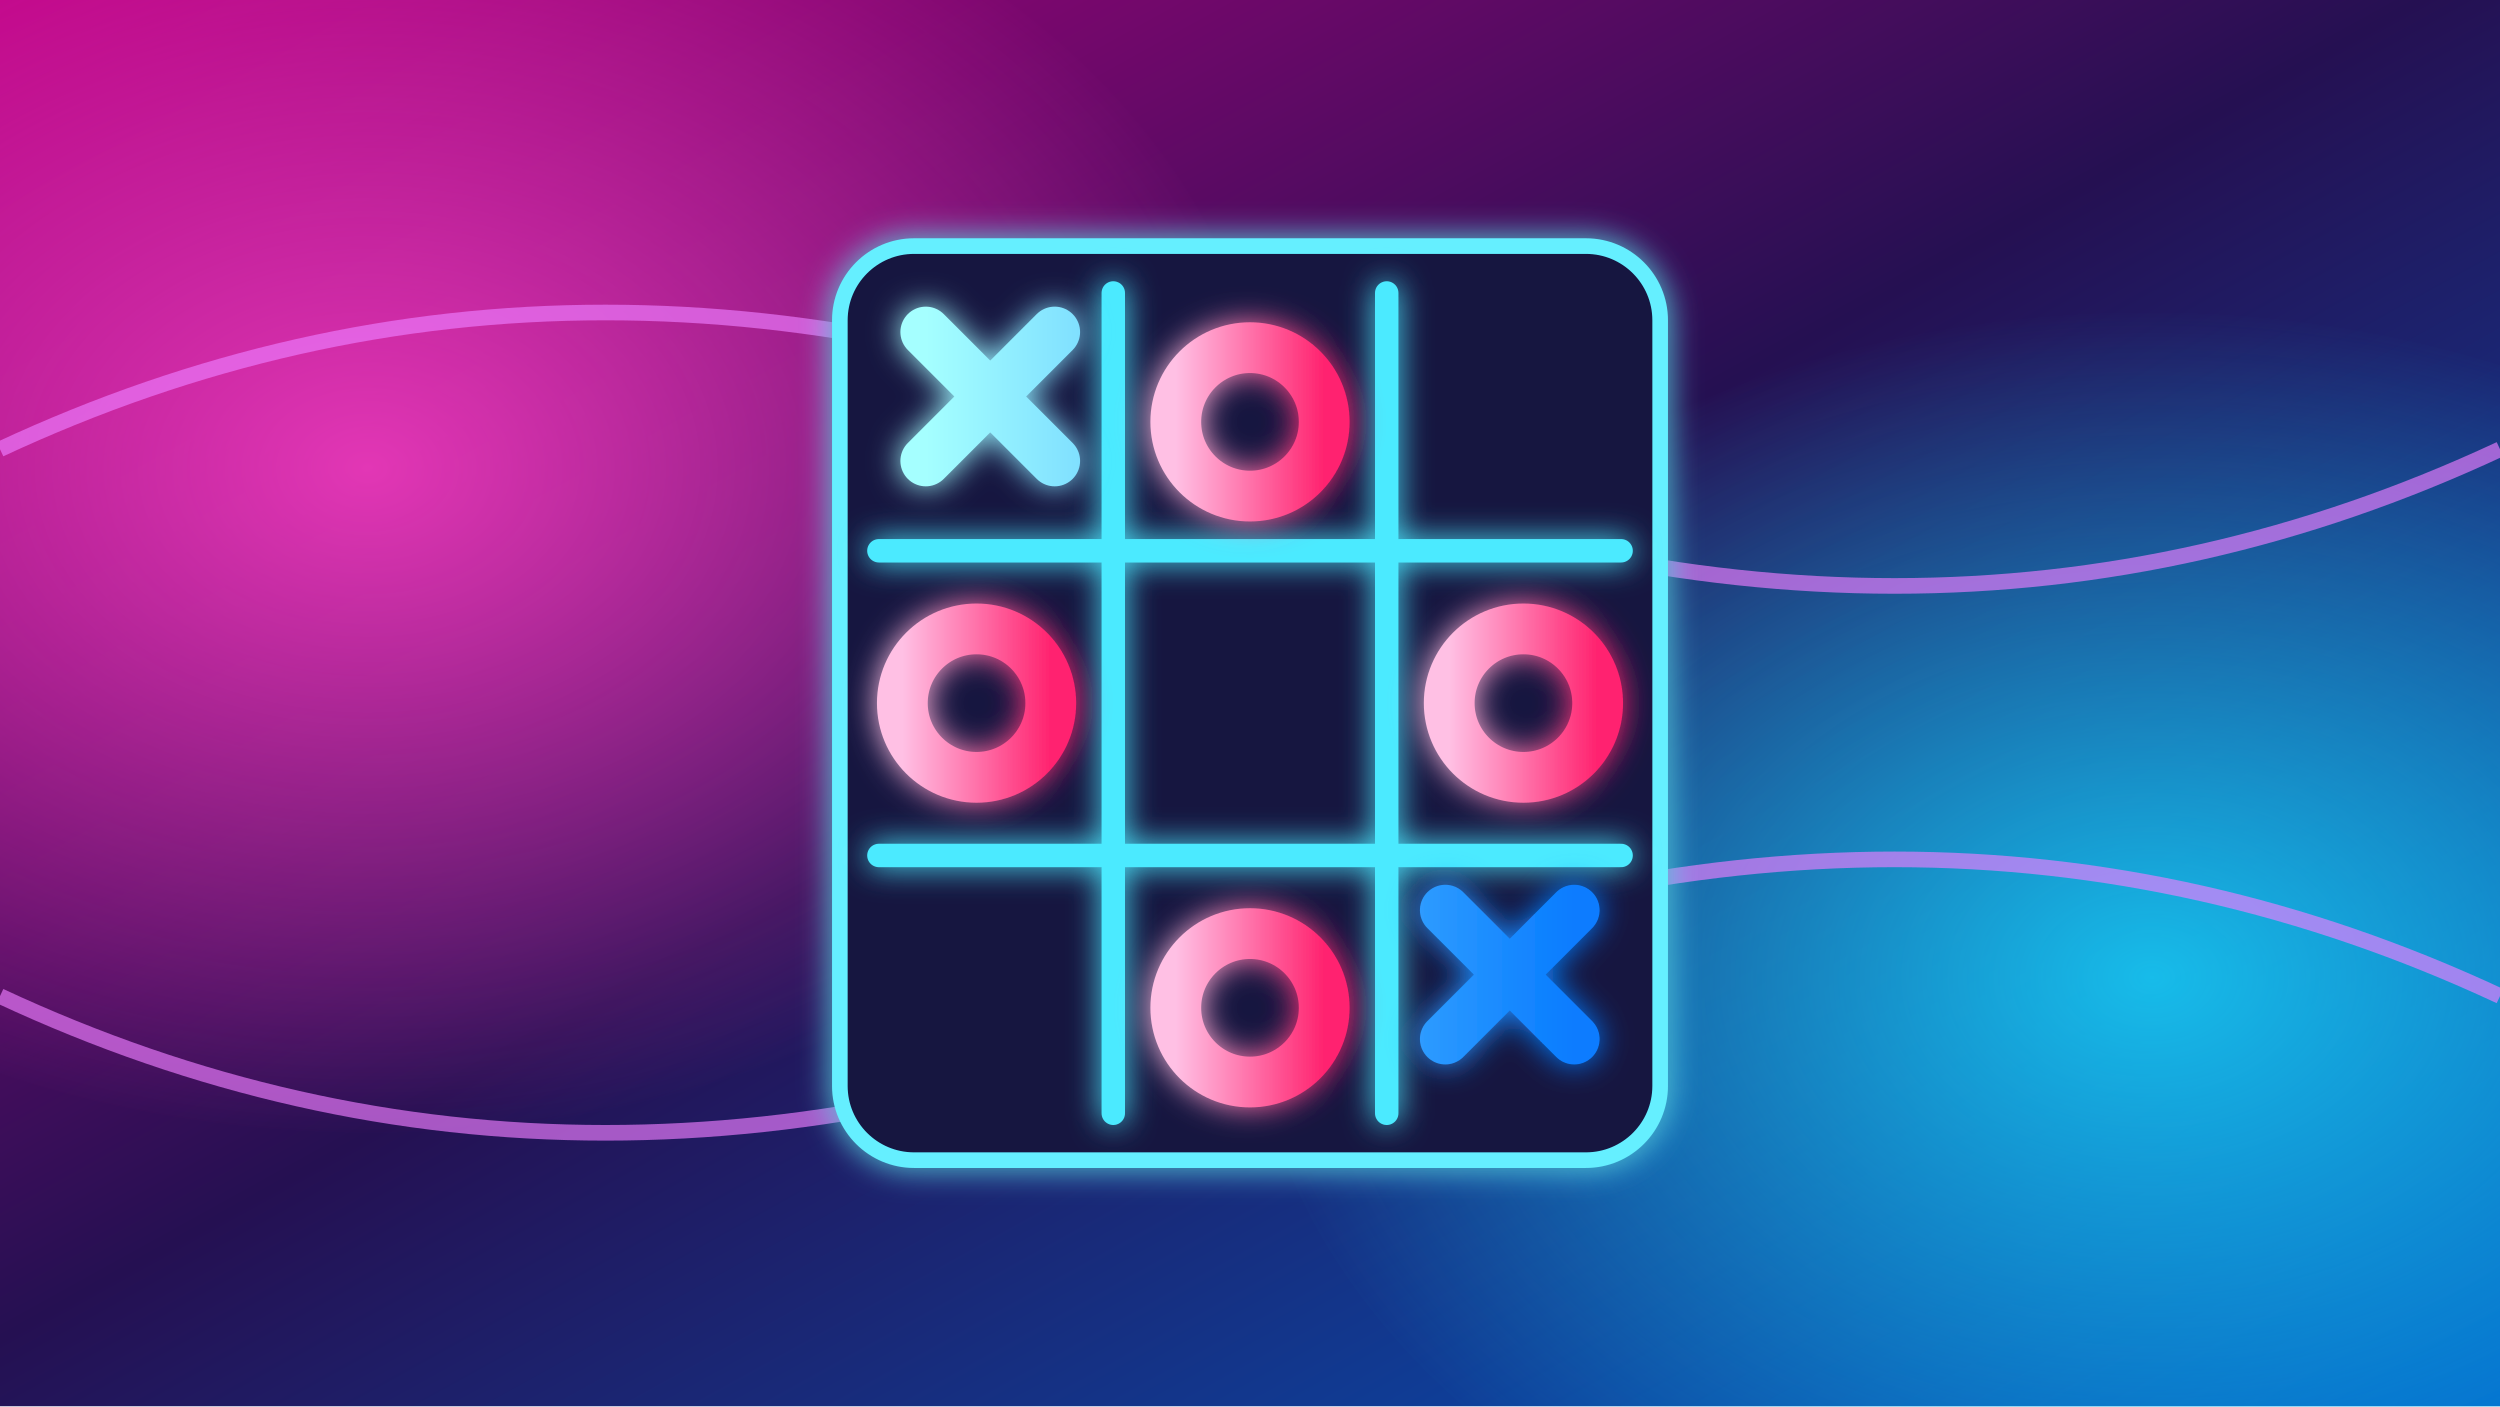
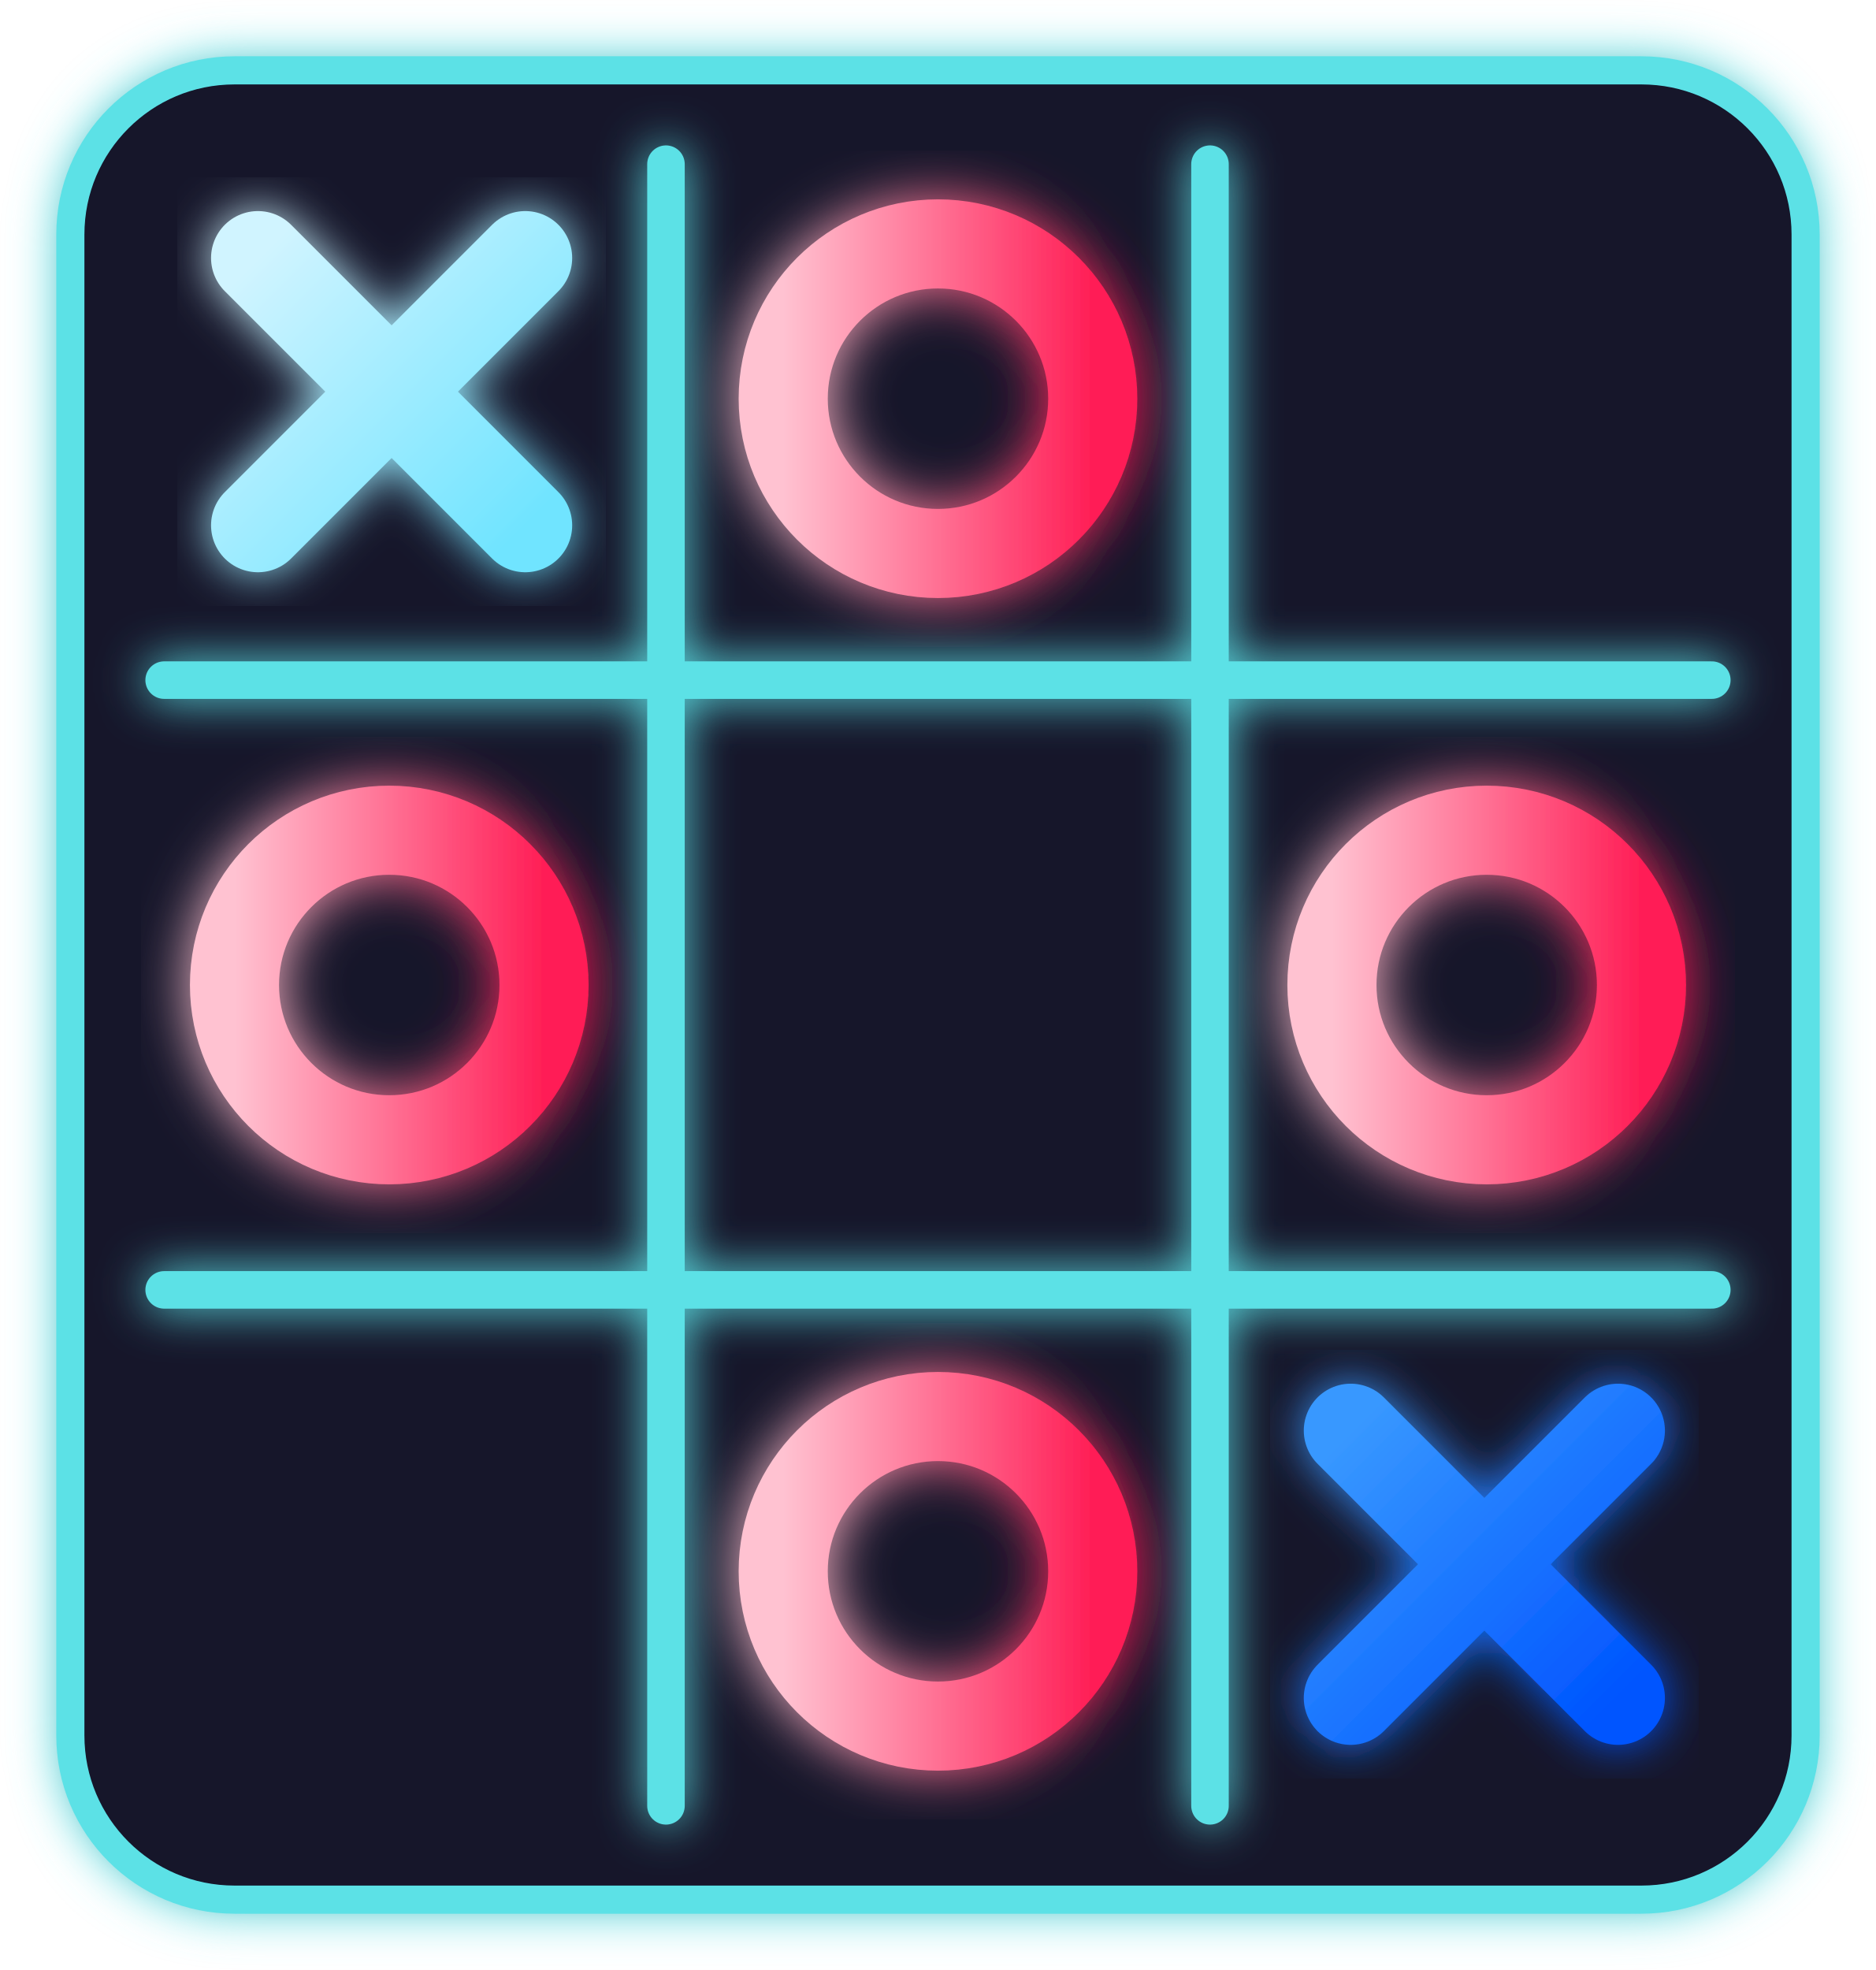
- <svg xmlns="http://www.w3.org/2000/svg" viewBox="0 0 640 360" preserveAspectRatio="xMidYMid meet">
+ <svg xmlns="http://www.w3.org/2000/svg" viewBox="0 0 400 420" width="400" height="420">
  <defs>
-     <linearGradient id="bg" x2="1" y2="1">
-       <stop stop-color="#b90082" />
-       <stop offset=".48" stop-color="#251052" />
-       <stop offset="1" stop-color="#005cc5" />
-     </linearGradient>
-     <radialGradient id="p">
-       <stop stop-color="#ff42c8" stop-opacity=".8" />
-       <stop offset="1" stop-color="#ff42c8" stop-opacity="0" />
-     </radialGradient>
-     <radialGradient id="c">
-       <stop stop-color="#19dcff" stop-opacity=".8" />
-       <stop offset="1" stop-color="#19dcff" stop-opacity="0" />
-     </radialGradient>
-     <linearGradient id="x">
-       <stop stop-color="#a5ffff" />
-       <stop offset="1" stop-color="#087cff" />
-     </linearGradient>
-     <linearGradient id="o">
-       <stop stop-color="#ffc0e4" />
-       <stop offset="1" stop-color="#ff236f" />
-     </linearGradient>
-     <filter id="g">
-       <feGaussianBlur stdDeviation="4" result="s" />
+     <filter id="cyan-glow" x="-30%" y="-30%" width="160%" height="160%">
+       <feGaussianBlur stdDeviation="5" result="blur" />
      <feMerge>
-         <feMergeNode in="s" />
+         <feMergeNode in="blur" />
        <feMergeNode in="SourceGraphic" />
      </feMerge>
    </filter>
+     <filter id="pink-glow" x="-30%" y="-30%" width="160%" height="160%">
+       <feGaussianBlur stdDeviation="6" result="blur" />
+       <feMerge>
+         <feMergeNode in="blur" />
+         <feMergeNode in="SourceGraphic" />
+       </feMerge>
+     </filter>
+     <filter id="blue-glow" x="-30%" y="-30%" width="160%" height="160%">
+       <feGaussianBlur stdDeviation="5" result="blur" />
+       <feMerge>
+         <feMergeNode in="blur" />
+         <feMergeNode in="SourceGraphic" />
+       </feMerge>
+     </filter>
+     <linearGradient id="pink-grad" x1="0%" y1="0%" x2="100%" y2="0%">
+       <stop offset="0%" stop-color="#ffc2d1" />
+       <stop offset="100%" stop-color="#ff1e56" />
+     </linearGradient>
+     <linearGradient id="light-cyan-grad" x1="0%" y1="0%" x2="100%" y2="100%">
+       <stop offset="0%" stop-color="#d0f4ff" />
+       <stop offset="100%" stop-color="#70e4ff" />
+     </linearGradient>
+     <linearGradient id="blue-grad" x1="0%" y1="0%" x2="100%" y2="100%">
+       <stop offset="0%" stop-color="#3898ff" />
+       <stop offset="100%" stop-color="#0055ff" />
+     </linearGradient>
  </defs>
-   <rect width="640" height="360" fill="url(#bg)" />
-   <g transform="translate(0 50)">
-     <ellipse cx="95" cy="70" rx="230" ry="170" fill="url(#p)" />
-     <ellipse cx="550" cy="200" rx="230" ry="170" fill="url(#c)" />
-     <path d="M0 65Q150 -5 320 65T640 65M0 205Q150 275 320 205T640 205" fill="none" stroke="#ed7cff" stroke-width="4" opacity=".65" />
-     <rect x="215" y="13" width="210" height="234" rx="19" fill="#151541" stroke="#65efff" stroke-width="4" filter="url(#g)" />
-     <g stroke="#4beaff" stroke-width="6" stroke-linecap="round" filter="url(#g)">
-       <path d="M285 25V235M355 25V235M225 91H415M225 169H415" />
-     </g>
-     <g stroke="url(#x)" stroke-width="13" stroke-linecap="round" filter="url(#g)">
-       <path d="M237 35l33 33m0-33-33 33M370 183l33 33m0-33-33 33" />
-     </g>
-     <g fill="none" stroke="url(#o)" stroke-width="13" filter="url(#g)">
-       <circle cx="320" cy="58" r="19" />
-       <circle cx="250" cy="130" r="19" />
-       <circle cx="390" cy="130" r="19" />
-       <circle cx="320" cy="208" r="19" />
-     </g>
+   <rect x="15" y="15" width="370" height="390" rx="35" fill="#15152b" stroke="#5ce1e6" stroke-width="6" filter="url(#cyan-glow)" />
+   <g stroke="#5ce1e6" stroke-width="8" stroke-linecap="round" filter="url(#cyan-glow)">
+     <line x1="142" y1="35" x2="142" y2="385" />
+     <line x1="258" y1="35" x2="258" y2="385" />
+     <line x1="35" y1="145" x2="365" y2="145" />
+     <line x1="35" y1="275" x2="365" y2="275" />
+   </g>
+   <g stroke="url(#light-cyan-grad)" stroke-width="20" stroke-linecap="round" filter="url(#cyan-glow)">
+     <line x1="55" y1="55" x2="112" y2="112" />
+     <line x1="112" y1="55" x2="55" y2="112" />
+   </g>
+   <circle cx="200" cy="85" r="33" fill="none" stroke="url(#pink-grad)" stroke-width="19" filter="url(#pink-glow)" />
+   <circle cx="83" cy="210" r="33" fill="none" stroke="url(#pink-grad)" stroke-width="19" filter="url(#pink-glow)" />
+   <circle cx="317" cy="210" r="33" fill="none" stroke="url(#pink-grad)" stroke-width="19" filter="url(#pink-glow)" />
+   <circle cx="200" cy="335" r="33" fill="none" stroke="url(#pink-grad)" stroke-width="19" filter="url(#pink-glow)" />
+   <g stroke="url(#blue-grad)" stroke-width="20" stroke-linecap="round" filter="url(#blue-glow)">
+     <line x1="288" y1="305" x2="345" y2="362" />
+     <line x1="345" y1="305" x2="288" y2="362" />
  </g>
</svg>
